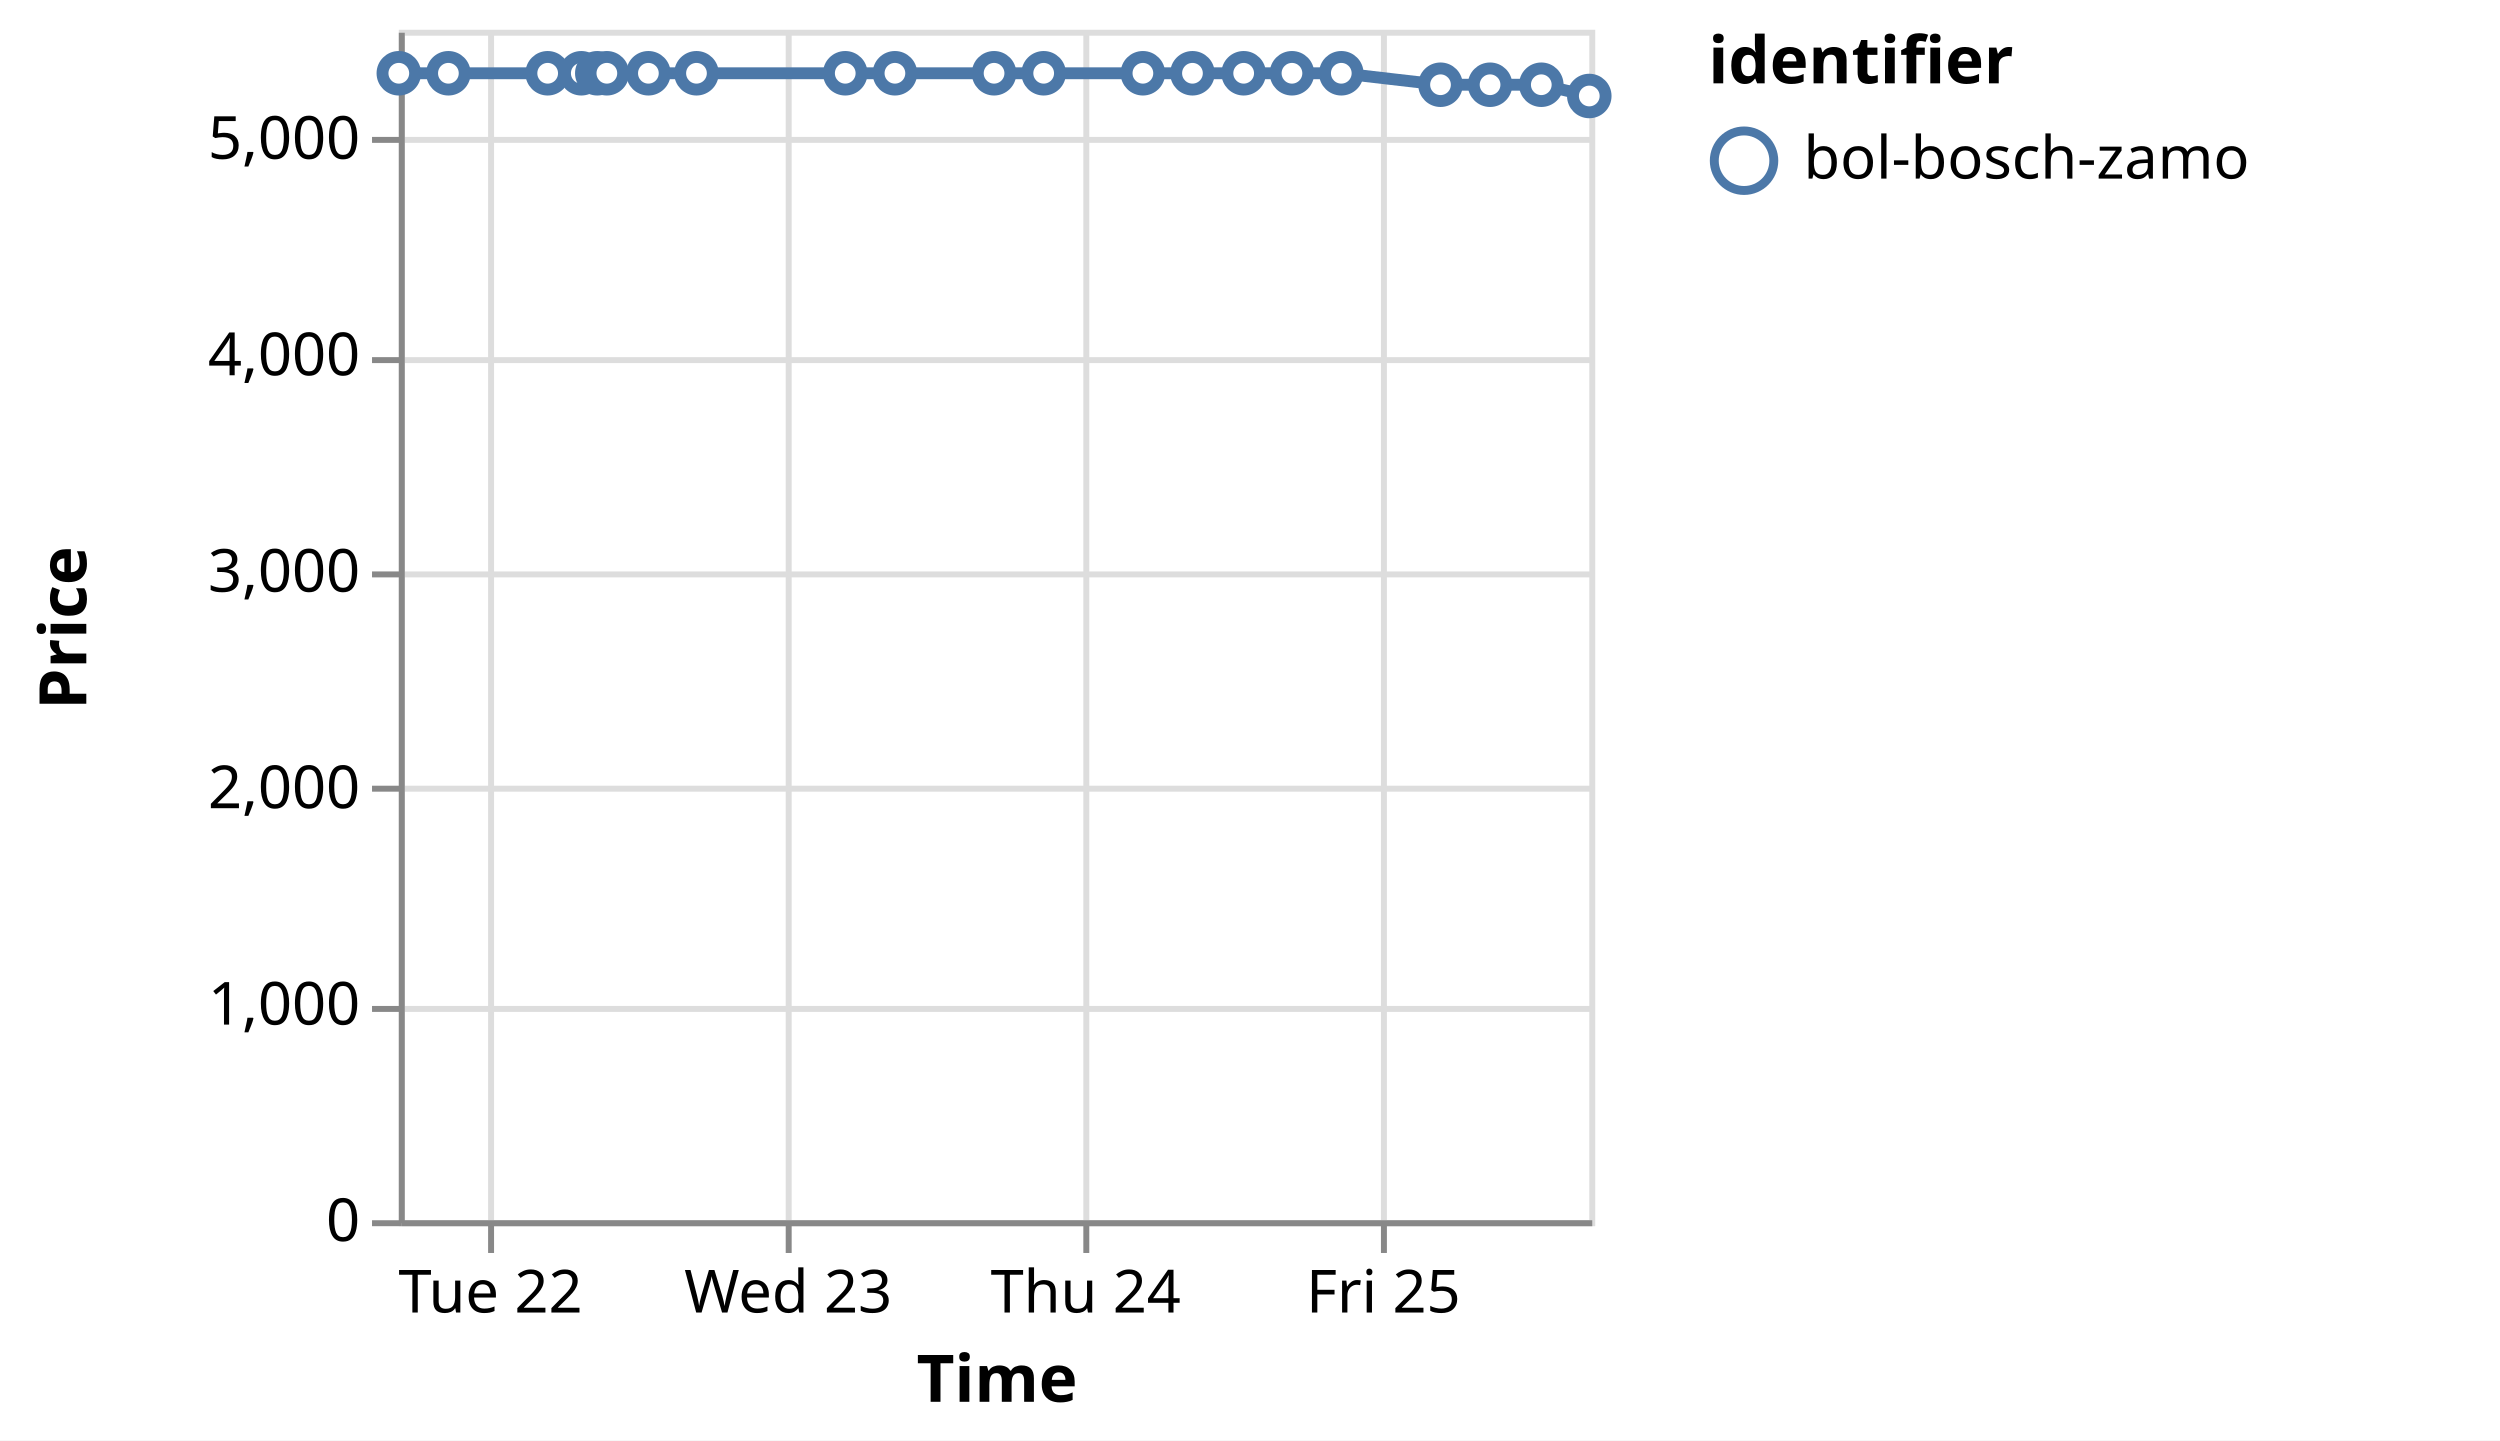
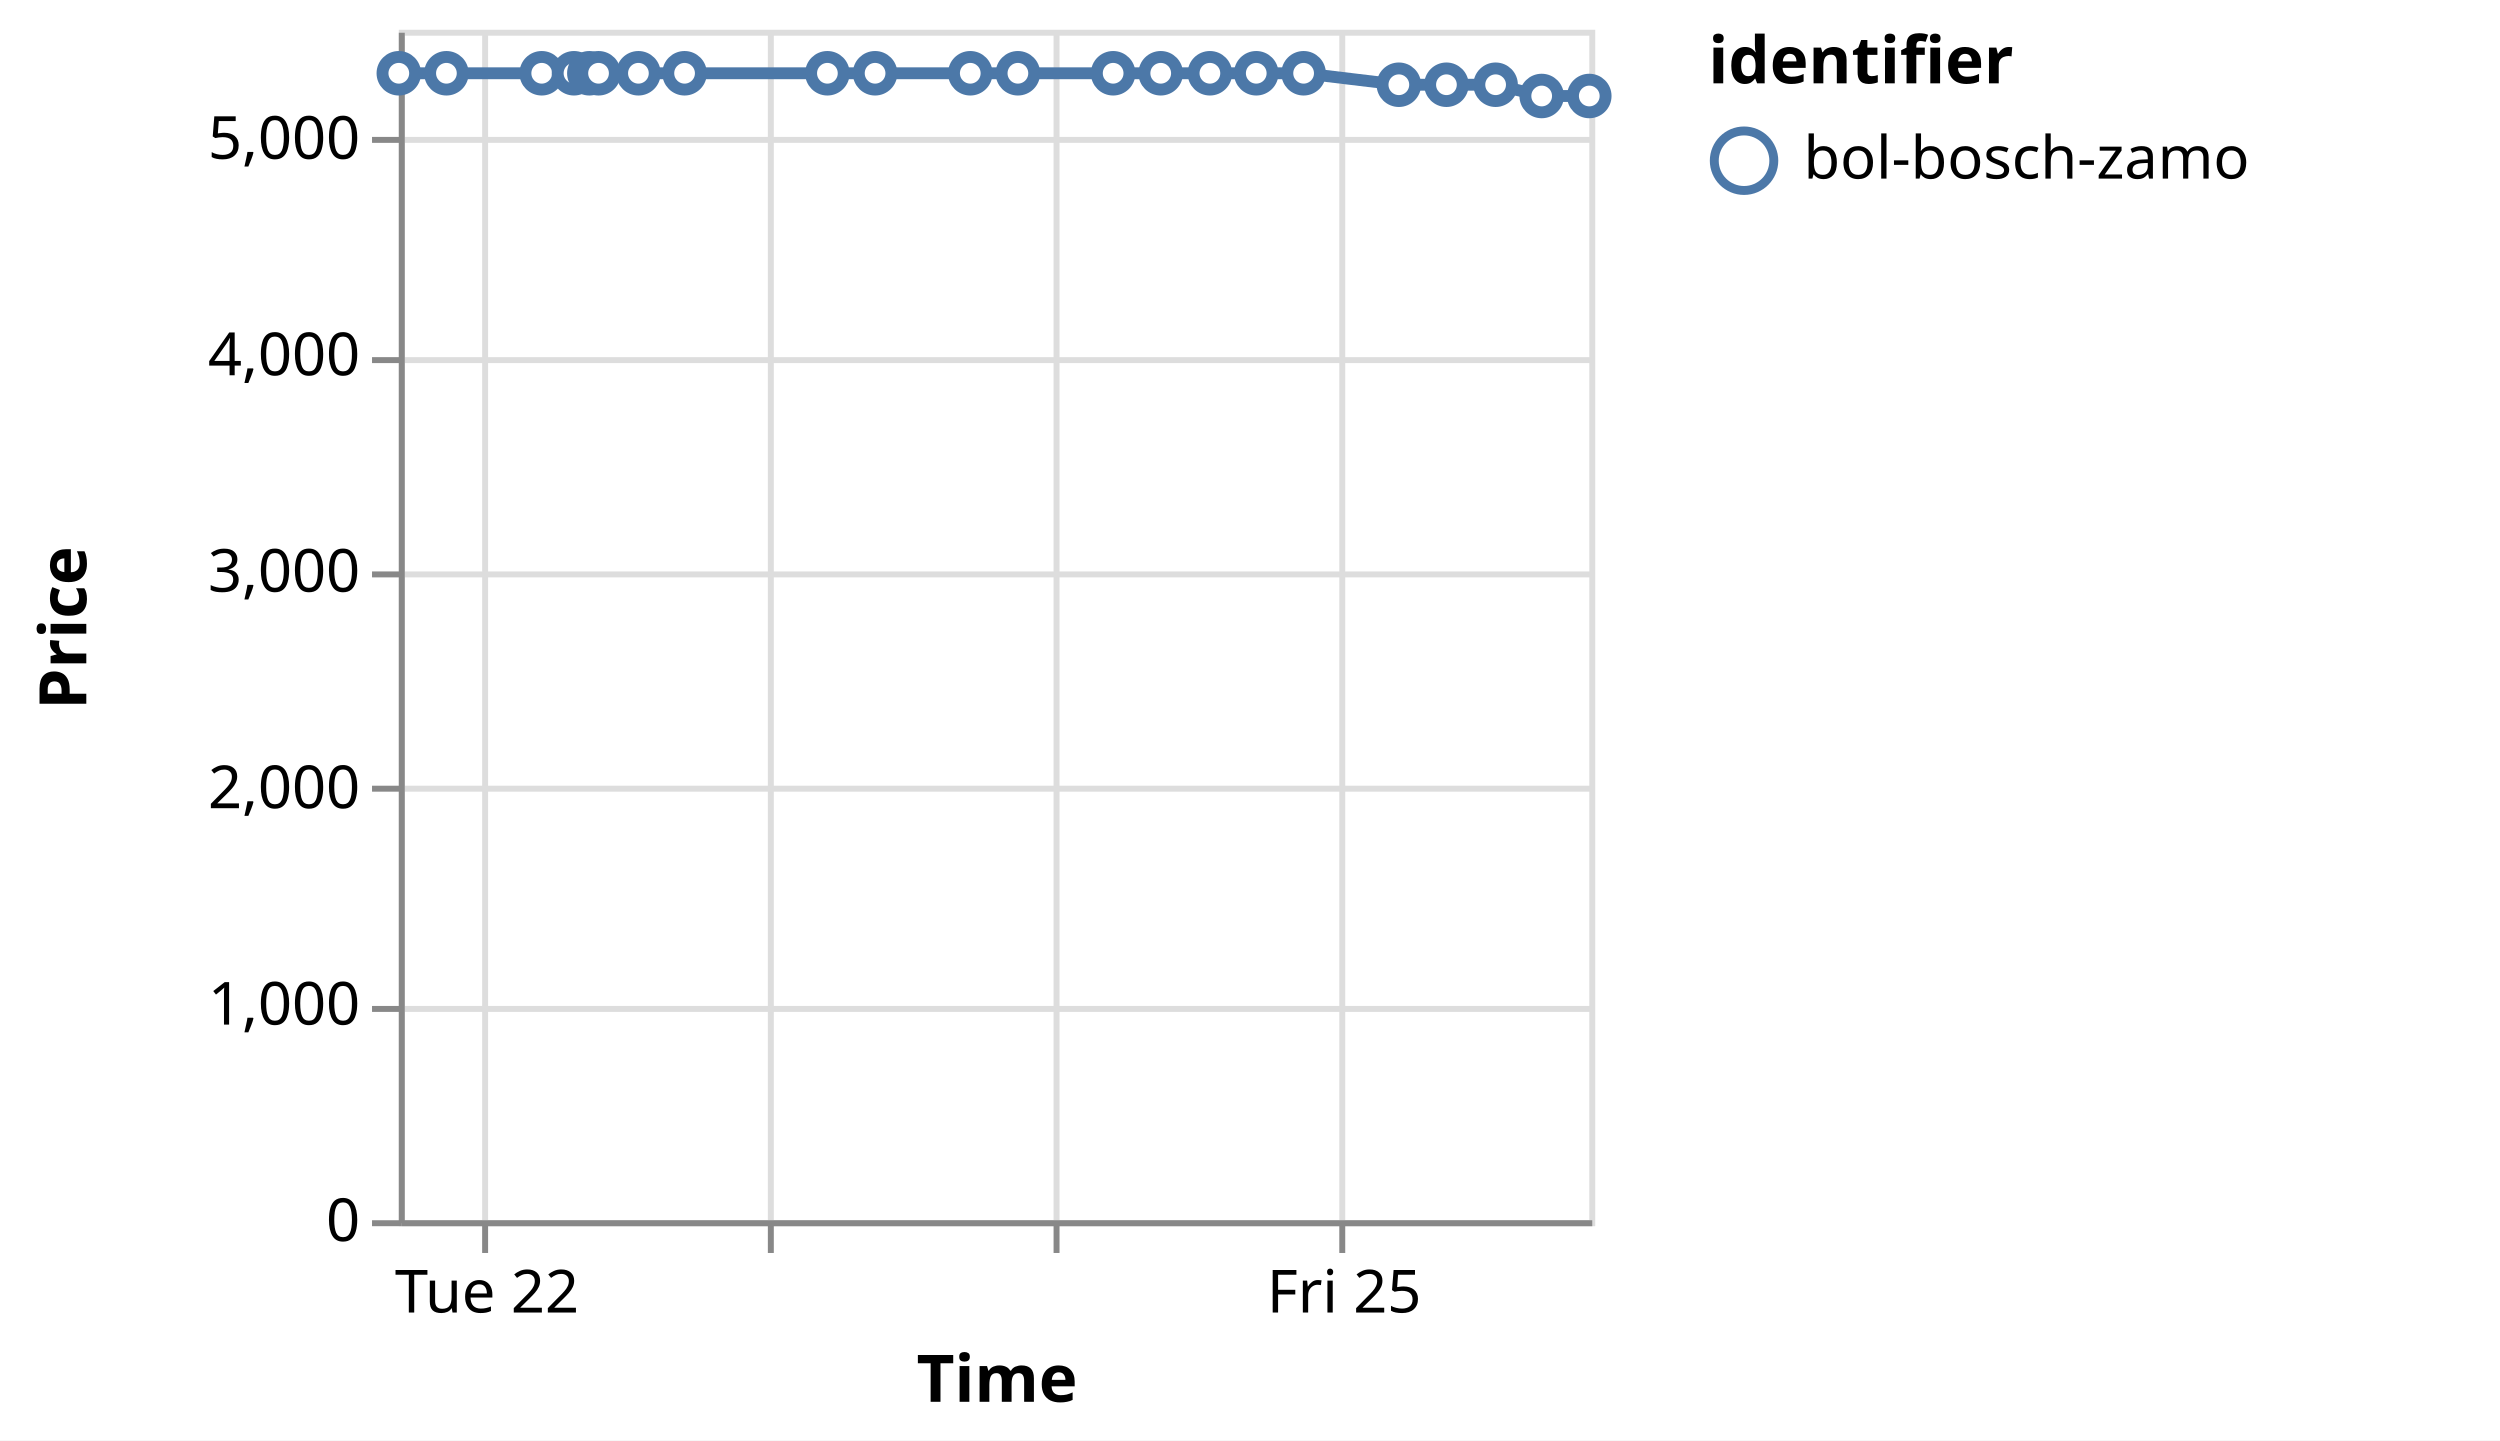
<svg xmlns="http://www.w3.org/2000/svg" version="1.1" class="marks" width="420" height="242" viewBox="0 0 420 242">
  <rect width="420" height="242" fill="white" />
  <g fill="none" stroke-miterlimit="10" transform="translate(67,5)">
    <g class="mark-group role-frame root" role="graphics-object" aria-roledescription="group mark container">
      <g transform="translate(0,0)">
        <path class="background" aria-hidden="true" d="M0.5,0.5h200v200h-200Z" stroke="#ddd" />
        <g>
          <g class="mark-group role-axis" aria-hidden="true">
            <g transform="translate(0.5,200.5)">
              <path class="background" aria-hidden="true" d="M0,0h0v0h0Z" pointer-events="none" />
              <g>
                <g class="mark-rule role-axis-grid" pointer-events="none">
-                   <line transform="translate(15,-200)" x2="0" y2="200" stroke="#ddd" stroke-width="1" opacity="1" />
-                   <line transform="translate(65,-200)" x2="0" y2="200" stroke="#ddd" stroke-width="1" opacity="1" />
-                   <line transform="translate(115,-200)" x2="0" y2="200" stroke="#ddd" stroke-width="1" opacity="1" />
-                   <line transform="translate(165,-200)" x2="0" y2="200" stroke="#ddd" stroke-width="1" opacity="1" />
+                   <line transform="translate(14,-200)" x2="0" y2="200" stroke="#ddd" stroke-width="1" opacity="1" />
+                   <line transform="translate(62,-200)" x2="0" y2="200" stroke="#ddd" stroke-width="1" opacity="1" />
+                   <line transform="translate(110,-200)" x2="0" y2="200" stroke="#ddd" stroke-width="1" opacity="1" />
+                   <line transform="translate(158,-200)" x2="0" y2="200" stroke="#ddd" stroke-width="1" opacity="1" />
                </g>
              </g>
              <path class="foreground" aria-hidden="true" d="" pointer-events="none" display="none" />
            </g>
          </g>
          <g class="mark-group role-axis" aria-hidden="true">
            <g transform="translate(0.5,0.5)">
              <path class="background" aria-hidden="true" d="M0,0h0v0h0Z" pointer-events="none" />
              <g>
                <g class="mark-rule role-axis-grid" pointer-events="none">
                  <line transform="translate(0,200)" x2="200" y2="0" stroke="#ddd" stroke-width="1" opacity="1" />
                  <line transform="translate(0,164)" x2="200" y2="0" stroke="#ddd" stroke-width="1" opacity="1" />
                  <line transform="translate(0,127)" x2="200" y2="0" stroke="#ddd" stroke-width="1" opacity="1" />
                  <line transform="translate(0,91)" x2="200" y2="0" stroke="#ddd" stroke-width="1" opacity="1" />
                  <line transform="translate(0,55)" x2="200" y2="0" stroke="#ddd" stroke-width="1" opacity="1" />
                  <line transform="translate(0,18)" x2="200" y2="0" stroke="#ddd" stroke-width="1" opacity="1" />
                </g>
              </g>
              <path class="foreground" aria-hidden="true" d="" pointer-events="none" display="none" />
            </g>
          </g>
-           <g class="mark-group role-axis" role="graphics-symbol" aria-roledescription="axis" aria-label="X-axis titled 'Time' for a time scale with values from Monday, 21 August 2023, 4:50:33 PM to Friday, 25 August 2023, 4:50:45 PM">
+           <g class="mark-group role-axis" role="graphics-symbol" aria-roledescription="axis" aria-label="X-axis titled 'Time' for a time scale with values from Monday, 21 August 2023, 4:50:33 PM to Friday, 25 August 2023, 8:50:38 PM">
            <g transform="translate(0.5,200.5)">
              <path class="background" aria-hidden="true" d="M0,0h0v0h0Z" pointer-events="none" />
              <g>
                <g class="mark-rule role-axis-tick" pointer-events="none">
-                   <line transform="translate(15,0)" x2="0" y2="5" stroke="#888" stroke-width="1" opacity="1" />
-                   <line transform="translate(65,0)" x2="0" y2="5" stroke="#888" stroke-width="1" opacity="1" />
-                   <line transform="translate(115,0)" x2="0" y2="5" stroke="#888" stroke-width="1" opacity="1" />
-                   <line transform="translate(165,0)" x2="0" y2="5" stroke="#888" stroke-width="1" opacity="1" />
+                   <line transform="translate(14,0)" x2="0" y2="5" stroke="#888" stroke-width="1" opacity="1" />
+                   <line transform="translate(62,0)" x2="0" y2="5" stroke="#888" stroke-width="1" opacity="1" />
+                   <line transform="translate(110,0)" x2="0" y2="5" stroke="#888" stroke-width="1" opacity="1" />
+                   <line transform="translate(158,0)" x2="0" y2="5" stroke="#888" stroke-width="1" opacity="1" />
                </g>
                <g class="mark-text role-axis-label" pointer-events="none">
-                   <text text-anchor="middle" transform="translate(14.91079,15)" font-family="sans-serif" font-size="10px" fill="#000" opacity="1">Tue 22</text>
-                   <text text-anchor="middle" transform="translate(64.90907,15)" font-family="sans-serif" font-size="10px" fill="#000" opacity="1">Wed 23</text>
-                   <text text-anchor="middle" transform="translate(114.9074,15)" font-family="sans-serif" font-size="10px" fill="#000" opacity="1">Thu 24</text>
-                   <text text-anchor="middle" transform="translate(164.9056,15)" font-family="sans-serif" font-size="10px" fill="#000" opacity="1">Fri 25</text>
+                   <text text-anchor="middle" transform="translate(14.31464,15)" font-family="sans-serif" font-size="10px" fill="#000" opacity="1">Tue 22</text>
+                   <text text-anchor="middle" transform="translate(62.31392,15)" font-family="sans-serif" font-size="10px" fill="#000" opacity="0">Wed 23</text>
+                   <text text-anchor="middle" transform="translate(110.3132,15)" font-family="sans-serif" font-size="10px" fill="#000" opacity="0">Thu 24</text>
+                   <text text-anchor="middle" transform="translate(158.3125,15)" font-family="sans-serif" font-size="10px" fill="#000" opacity="1">Fri 25</text>
                </g>
                <g class="mark-rule role-axis-domain" pointer-events="none">
                  <line transform="translate(0,0)" x2="200" y2="0" stroke="#888" stroke-width="1" opacity="1" />
                </g>
                <g class="mark-text role-axis-title" pointer-events="none">
                  <text text-anchor="middle" transform="translate(100,30)" font-family="sans-serif" font-size="11px" font-weight="bold" fill="#000" opacity="1">Time</text>
                </g>
              </g>
              <path class="foreground" aria-hidden="true" d="" pointer-events="none" display="none" />
            </g>
          </g>
          <g class="mark-group role-axis" role="graphics-symbol" aria-roledescription="axis" aria-label="Y-axis titled 'Price' for a linear scale with values from 0 to 5,500">
            <g transform="translate(0.5,0.5)">
              <path class="background" aria-hidden="true" d="M0,0h0v0h0Z" pointer-events="none" />
              <g>
                <g class="mark-rule role-axis-tick" pointer-events="none">
                  <line transform="translate(0,200)" x2="-5" y2="0" stroke="#888" stroke-width="1" opacity="1" />
                  <line transform="translate(0,164)" x2="-5" y2="0" stroke="#888" stroke-width="1" opacity="1" />
                  <line transform="translate(0,127)" x2="-5" y2="0" stroke="#888" stroke-width="1" opacity="1" />
                  <line transform="translate(0,91)" x2="-5" y2="0" stroke="#888" stroke-width="1" opacity="1" />
                  <line transform="translate(0,55)" x2="-5" y2="0" stroke="#888" stroke-width="1" opacity="1" />
                  <line transform="translate(0,18)" x2="-5" y2="0" stroke="#888" stroke-width="1" opacity="1" />
                </g>
                <g class="mark-text role-axis-label" pointer-events="none">
                  <text text-anchor="end" transform="translate(-7,203)" font-family="sans-serif" font-size="10px" fill="#000" opacity="1">0</text>
                  <text text-anchor="end" transform="translate(-7,166.6364)" font-family="sans-serif" font-size="10px" fill="#000" opacity="1">1,000</text>
                  <text text-anchor="end" transform="translate(-7,130.2727)" font-family="sans-serif" font-size="10px" fill="#000" opacity="1">2,000</text>
                  <text text-anchor="end" transform="translate(-7,93.90909)" font-family="sans-serif" font-size="10px" fill="#000" opacity="1">3,000</text>
                  <text text-anchor="end" transform="translate(-7,57.54545)" font-family="sans-serif" font-size="10px" fill="#000" opacity="1">4,000</text>
                  <text text-anchor="end" transform="translate(-7,21.18182)" font-family="sans-serif" font-size="10px" fill="#000" opacity="1">5,000</text>
                </g>
                <g class="mark-rule role-axis-domain" pointer-events="none">
                  <line transform="translate(0,200)" x2="0" y2="-200" stroke="#888" stroke-width="1" opacity="1" />
                </g>
                <g class="mark-text role-axis-title" pointer-events="none">
                  <text text-anchor="middle" transform="translate(-51,100) rotate(-90) translate(0,-2)" font-family="sans-serif" font-size="11px" font-weight="bold" fill="#000" opacity="1">Price</text>
                </g>
              </g>
              <path class="foreground" aria-hidden="true" d="" pointer-events="none" display="none" />
            </g>
          </g>
          <g class="mark-group role-scope layer_0_pathgroup" role="graphics-object" aria-roledescription="group mark container">
            <g transform="translate(0,0)">
              <path class="background" aria-hidden="true" d="M0,0h200v200h-200Z" />
              <g>
                <g class="mark-line role-mark layer_0_marks" role="graphics-object" aria-roledescription="line mark container">
-                   <path aria-label="Time: Aug 21, 2023; Price: 5299; identifier: bol-bosch-zamo" role="graphics-symbol" aria-roledescription="line mark" d="M0,7.309L8.33,7.309L25.009,7.309L30.656,7.309L33.344,7.309L34.952,7.309L41.93,7.309L50.007,7.309L75.001,7.309L83.347,7.309L100.004,7.309L108.338,7.309L125.007,7.309L133.333,7.309L141.938,7.309L150.049,7.309L158.338,7.309L175.004,9.236L183.331,9.236L191.938,9.236L200,11.127" stroke="#4c78a8" stroke-width="2" />
+                   <path aria-label="Time: Aug 21, 2023; Price: 5299; identifier: bol-bosch-zamo" role="graphics-symbol" aria-roledescription="line mark" d="M0,7.309L7.997,7.309L24.009,7.309L29.431,7.309L32.01,7.309L33.554,7.309L40.253,7.309L48.008,7.309L72.003,7.309L80.015,7.309L96.006,7.309L104.007,7.309L120.009,7.309L128.002,7.309L136.263,7.309L144.05,7.309L152.008,7.309L168.007,9.236L176.001,9.236L184.264,9.236L192.004,11.127L200,11.127" stroke="#4c78a8" stroke-width="2" />
                </g>
              </g>
              <path class="foreground" aria-hidden="true" d="" display="none" />
            </g>
          </g>
          <g class="mark-symbol role-mark layer_1_marks" role="graphics-object" aria-roledescription="symbol mark container">
            <path aria-label="Time: Aug 21, 2023; Price: 5299; identifier: bol-bosch-zamo" role="graphics-symbol" aria-roledescription="point" transform="translate(0,7.309091)" d="M2.739,0A2.739,2.739,0,1,1,-2.739,0A2.739,2.739,0,1,1,2.739,0" fill="white" stroke="#4c78a8" stroke-width="2" opacity="1" />
-             <path aria-label="Time: Aug 21, 2023; Price: 5299; identifier: bol-bosch-zamo" role="graphics-symbol" aria-roledescription="point" transform="translate(8.330374,7.309091)" d="M2.739,0A2.739,2.739,0,1,1,-2.739,0A2.739,2.739,0,1,1,2.739,0" fill="white" stroke="#4c78a8" stroke-width="2" opacity="1" />
-             <path aria-label="Time: Aug 22, 2023; Price: 5299; identifier: bol-bosch-zamo" role="graphics-symbol" aria-roledescription="point" transform="translate(25.00904,7.309091)" d="M2.739,0A2.739,2.739,0,1,1,-2.739,0A2.739,2.739,0,1,1,2.739,0" fill="white" stroke="#4c78a8" stroke-width="2" opacity="1" />
-             <path aria-label="Time: Aug 22, 2023; Price: 5299; identifier: bol-bosch-zamo" role="graphics-symbol" aria-roledescription="point" transform="translate(30.65641,7.309091)" d="M2.739,0A2.739,2.739,0,1,1,-2.739,0A2.739,2.739,0,1,1,2.739,0" fill="white" stroke="#4c78a8" stroke-width="2" opacity="1" />
-             <path aria-label="Time: Aug 22, 2023; Price: 5299; identifier: bol-bosch-zamo" role="graphics-symbol" aria-roledescription="point" transform="translate(33.34358,7.309091)" d="M2.739,0A2.739,2.739,0,1,1,-2.739,0A2.739,2.739,0,1,1,2.739,0" fill="white" stroke="#4c78a8" stroke-width="2" opacity="1" />
-             <path aria-label="Time: Aug 22, 2023; Price: 5299; identifier: bol-bosch-zamo" role="graphics-symbol" aria-roledescription="point" transform="translate(34.95164,7.309091)" d="M2.739,0A2.739,2.739,0,1,1,-2.739,0A2.739,2.739,0,1,1,2.739,0" fill="white" stroke="#4c78a8" stroke-width="2" opacity="1" />
-             <path aria-label="Time: Aug 22, 2023; Price: 5299; identifier: bol-bosch-zamo" role="graphics-symbol" aria-roledescription="point" transform="translate(41.92967,7.309091)" d="M2.739,0A2.739,2.739,0,1,1,-2.739,0A2.739,2.739,0,1,1,2.739,0" fill="white" stroke="#4c78a8" stroke-width="2" opacity="1" />
-             <path aria-label="Time: Aug 22, 2023; Price: 5299; identifier: bol-bosch-zamo" role="graphics-symbol" aria-roledescription="point" transform="translate(50.00742,7.309091)" d="M2.739,0A2.739,2.739,0,1,1,-2.739,0A2.739,2.739,0,1,1,2.739,0" fill="white" stroke="#4c78a8" stroke-width="2" opacity="1" />
-             <path aria-label="Time: Aug 23, 2023; Price: 5299; identifier: bol-bosch-zamo" role="graphics-symbol" aria-roledescription="point" transform="translate(75.00121,7.309091)" d="M2.739,0A2.739,2.739,0,1,1,-2.739,0A2.739,2.739,0,1,1,2.739,0" fill="white" stroke="#4c78a8" stroke-width="2" opacity="1" />
-             <path aria-label="Time: Aug 23, 2023; Price: 5299; identifier: bol-bosch-zamo" role="graphics-symbol" aria-roledescription="point" transform="translate(83.34701,7.309091)" d="M2.739,0A2.739,2.739,0,1,1,-2.739,0A2.739,2.739,0,1,1,2.739,0" fill="white" stroke="#4c78a8" stroke-width="2" opacity="1" />
-             <path aria-label="Time: Aug 23, 2023; Price: 5299; identifier: bol-bosch-zamo" role="graphics-symbol" aria-roledescription="point" transform="translate(100.004,7.309091)" d="M2.739,0A2.739,2.739,0,1,1,-2.739,0A2.739,2.739,0,1,1,2.739,0" fill="white" stroke="#4c78a8" stroke-width="2" opacity="1" />
-             <path aria-label="Time: Aug 23, 2023; Price: 5299; identifier: bol-bosch-zamo" role="graphics-symbol" aria-roledescription="point" transform="translate(108.3381,7.309091)" d="M2.739,0A2.739,2.739,0,1,1,-2.739,0A2.739,2.739,0,1,1,2.739,0" fill="white" stroke="#4c78a8" stroke-width="2" opacity="1" />
-             <path aria-label="Time: Aug 24, 2023; Price: 5299; identifier: bol-bosch-zamo" role="graphics-symbol" aria-roledescription="point" transform="translate(125.0066,7.309091)" d="M2.739,0A2.739,2.739,0,1,1,-2.739,0A2.739,2.739,0,1,1,2.739,0" fill="white" stroke="#4c78a8" stroke-width="2" opacity="1" />
-             <path aria-label="Time: Aug 24, 2023; Price: 5299; identifier: bol-bosch-zamo" role="graphics-symbol" aria-roledescription="point" transform="translate(133.3329,7.309091)" d="M2.739,0A2.739,2.739,0,1,1,-2.739,0A2.739,2.739,0,1,1,2.739,0" fill="white" stroke="#4c78a8" stroke-width="2" opacity="1" />
-             <path aria-label="Time: Aug 24, 2023; Price: 5299; identifier: bol-bosch-zamo" role="graphics-symbol" aria-roledescription="point" transform="translate(141.9375,7.309091)" d="M2.739,0A2.739,2.739,0,1,1,-2.739,0A2.739,2.739,0,1,1,2.739,0" fill="white" stroke="#4c78a8" stroke-width="2" opacity="1" />
-             <path aria-label="Time: Aug 24, 2023; Price: 5299; identifier: bol-bosch-zamo" role="graphics-symbol" aria-roledescription="point" transform="translate(150.049,7.309091)" d="M2.739,0A2.739,2.739,0,1,1,-2.739,0A2.739,2.739,0,1,1,2.739,0" fill="white" stroke="#4c78a8" stroke-width="2" opacity="1" />
-             <path aria-label="Time: Aug 24, 2023; Price: 5299; identifier: bol-bosch-zamo" role="graphics-symbol" aria-roledescription="point" transform="translate(158.3382,7.309091)" d="M2.739,0A2.739,2.739,0,1,1,-2.739,0A2.739,2.739,0,1,1,2.739,0" fill="white" stroke="#4c78a8" stroke-width="2" opacity="1" />
-             <path aria-label="Time: Aug 25, 2023; Price: 5246; identifier: bol-bosch-zamo" role="graphics-symbol" aria-roledescription="point" transform="translate(175.0039,9.236364)" d="M2.739,0A2.739,2.739,0,1,1,-2.739,0A2.739,2.739,0,1,1,2.739,0" fill="white" stroke="#4c78a8" stroke-width="2" opacity="1" />
-             <path aria-label="Time: Aug 25, 2023; Price: 5246; identifier: bol-bosch-zamo" role="graphics-symbol" aria-roledescription="point" transform="translate(183.3307,9.236364)" d="M2.739,0A2.739,2.739,0,1,1,-2.739,0A2.739,2.739,0,1,1,2.739,0" fill="white" stroke="#4c78a8" stroke-width="2" opacity="1" />
-             <path aria-label="Time: Aug 25, 2023; Price: 5246; identifier: bol-bosch-zamo" role="graphics-symbol" aria-roledescription="point" transform="translate(191.9383,9.236364)" d="M2.739,0A2.739,2.739,0,1,1,-2.739,0A2.739,2.739,0,1,1,2.739,0" fill="white" stroke="#4c78a8" stroke-width="2" opacity="1" />
+             <path aria-label="Time: Aug 21, 2023; Price: 5299; identifier: bol-bosch-zamo" role="graphics-symbol" aria-roledescription="point" transform="translate(7.997315,7.309091)" d="M2.739,0A2.739,2.739,0,1,1,-2.739,0A2.739,2.739,0,1,1,2.739,0" fill="white" stroke="#4c78a8" stroke-width="2" opacity="1" />
+             <path aria-label="Time: Aug 22, 2023; Price: 5299; identifier: bol-bosch-zamo" role="graphics-symbol" aria-roledescription="point" transform="translate(24.00915,7.309091)" d="M2.739,0A2.739,2.739,0,1,1,-2.739,0A2.739,2.739,0,1,1,2.739,0" fill="white" stroke="#4c78a8" stroke-width="2" opacity="1" />
+             <path aria-label="Time: Aug 22, 2023; Price: 5299; identifier: bol-bosch-zamo" role="graphics-symbol" aria-roledescription="point" transform="translate(29.43073,7.309091)" d="M2.739,0A2.739,2.739,0,1,1,-2.739,0A2.739,2.739,0,1,1,2.739,0" fill="white" stroke="#4c78a8" stroke-width="2" opacity="1" />
+             <path aria-label="Time: Aug 22, 2023; Price: 5299; identifier: bol-bosch-zamo" role="graphics-symbol" aria-roledescription="point" transform="translate(32.01046,7.309091)" d="M2.739,0A2.739,2.739,0,1,1,-2.739,0A2.739,2.739,0,1,1,2.739,0" fill="white" stroke="#4c78a8" stroke-width="2" opacity="1" />
+             <path aria-label="Time: Aug 22, 2023; Price: 5299; identifier: bol-bosch-zamo" role="graphics-symbol" aria-roledescription="point" transform="translate(33.55423,7.309091)" d="M2.739,0A2.739,2.739,0,1,1,-2.739,0A2.739,2.739,0,1,1,2.739,0" fill="white" stroke="#4c78a8" stroke-width="2" opacity="1" />
+             <path aria-label="Time: Aug 22, 2023; Price: 5299; identifier: bol-bosch-zamo" role="graphics-symbol" aria-roledescription="point" transform="translate(40.25327,7.309091)" d="M2.739,0A2.739,2.739,0,1,1,-2.739,0A2.739,2.739,0,1,1,2.739,0" fill="white" stroke="#4c78a8" stroke-width="2" opacity="1" />
+             <path aria-label="Time: Aug 22, 2023; Price: 5299; identifier: bol-bosch-zamo" role="graphics-symbol" aria-roledescription="point" transform="translate(48.00806,7.309091)" d="M2.739,0A2.739,2.739,0,1,1,-2.739,0A2.739,2.739,0,1,1,2.739,0" fill="white" stroke="#4c78a8" stroke-width="2" opacity="1" />
+             <path aria-label="Time: Aug 23, 2023; Price: 5299; identifier: bol-bosch-zamo" role="graphics-symbol" aria-roledescription="point" transform="translate(72.00257,7.309091)" d="M2.739,0A2.739,2.739,0,1,1,-2.739,0A2.739,2.739,0,1,1,2.739,0" fill="white" stroke="#4c78a8" stroke-width="2" opacity="1" />
+             <path aria-label="Time: Aug 23, 2023; Price: 5299; identifier: bol-bosch-zamo" role="graphics-symbol" aria-roledescription="point" transform="translate(80.01469,7.309091)" d="M2.739,0A2.739,2.739,0,1,1,-2.739,0A2.739,2.739,0,1,1,2.739,0" fill="white" stroke="#4c78a8" stroke-width="2" opacity="1" />
+             <path aria-label="Time: Aug 23, 2023; Price: 5299; identifier: bol-bosch-zamo" role="graphics-symbol" aria-roledescription="point" transform="translate(96.00568,7.309091)" d="M2.739,0A2.739,2.739,0,1,1,-2.739,0A2.739,2.739,0,1,1,2.739,0" fill="white" stroke="#4c78a8" stroke-width="2" opacity="1" />
+             <path aria-label="Time: Aug 23, 2023; Price: 5299; identifier: bol-bosch-zamo" role="graphics-symbol" aria-roledescription="point" transform="translate(104.0066,7.309091)" d="M2.739,0A2.739,2.739,0,1,1,-2.739,0A2.739,2.739,0,1,1,2.739,0" fill="white" stroke="#4c78a8" stroke-width="2" opacity="1" />
+             <path aria-label="Time: Aug 24, 2023; Price: 5299; identifier: bol-bosch-zamo" role="graphics-symbol" aria-roledescription="point" transform="translate(120.0087,7.309091)" d="M2.739,0A2.739,2.739,0,1,1,-2.739,0A2.739,2.739,0,1,1,2.739,0" fill="white" stroke="#4c78a8" stroke-width="2" opacity="1" />
+             <path aria-label="Time: Aug 24, 2023; Price: 5299; identifier: bol-bosch-zamo" role="graphics-symbol" aria-roledescription="point" transform="translate(128.002,7.309091)" d="M2.739,0A2.739,2.739,0,1,1,-2.739,0A2.739,2.739,0,1,1,2.739,0" fill="white" stroke="#4c78a8" stroke-width="2" opacity="1" />
+             <path aria-label="Time: Aug 24, 2023; Price: 5299; identifier: bol-bosch-zamo" role="graphics-symbol" aria-roledescription="point" transform="translate(136.2627,7.309091)" d="M2.739,0A2.739,2.739,0,1,1,-2.739,0A2.739,2.739,0,1,1,2.739,0" fill="white" stroke="#4c78a8" stroke-width="2" opacity="1" />
+             <path aria-label="Time: Aug 24, 2023; Price: 5299; identifier: bol-bosch-zamo" role="graphics-symbol" aria-roledescription="point" transform="translate(144.0498,7.309091)" d="M2.739,0A2.739,2.739,0,1,1,-2.739,0A2.739,2.739,0,1,1,2.739,0" fill="white" stroke="#4c78a8" stroke-width="2" opacity="1" />
+             <path aria-label="Time: Aug 24, 2023; Price: 5299; identifier: bol-bosch-zamo" role="graphics-symbol" aria-roledescription="point" transform="translate(152.0077,7.309091)" d="M2.739,0A2.739,2.739,0,1,1,-2.739,0A2.739,2.739,0,1,1,2.739,0" fill="white" stroke="#4c78a8" stroke-width="2" opacity="1" />
+             <path aria-label="Time: Aug 25, 2023; Price: 5246; identifier: bol-bosch-zamo" role="graphics-symbol" aria-roledescription="point" transform="translate(168.007,9.236364)" d="M2.739,0A2.739,2.739,0,1,1,-2.739,0A2.739,2.739,0,1,1,2.739,0" fill="white" stroke="#4c78a8" stroke-width="2" opacity="1" />
+             <path aria-label="Time: Aug 25, 2023; Price: 5246; identifier: bol-bosch-zamo" role="graphics-symbol" aria-roledescription="point" transform="translate(176.0009,9.236364)" d="M2.739,0A2.739,2.739,0,1,1,-2.739,0A2.739,2.739,0,1,1,2.739,0" fill="white" stroke="#4c78a8" stroke-width="2" opacity="1" />
+             <path aria-label="Time: Aug 25, 2023; Price: 5246; identifier: bol-bosch-zamo" role="graphics-symbol" aria-roledescription="point" transform="translate(184.2643,9.236364)" d="M2.739,0A2.739,2.739,0,1,1,-2.739,0A2.739,2.739,0,1,1,2.739,0" fill="white" stroke="#4c78a8" stroke-width="2" opacity="1" />
+             <path aria-label="Time: Aug 25, 2023; Price: 5194; identifier: bol-bosch-zamo" role="graphics-symbol" aria-roledescription="point" transform="translate(192.0037,11.12727)" d="M2.739,0A2.739,2.739,0,1,1,-2.739,0A2.739,2.739,0,1,1,2.739,0" fill="white" stroke="#4c78a8" stroke-width="2" opacity="1" />
            <path aria-label="Time: Aug 25, 2023; Price: 5194; identifier: bol-bosch-zamo" role="graphics-symbol" aria-roledescription="point" transform="translate(200,11.12727)" d="M2.739,0A2.739,2.739,0,1,1,-2.739,0A2.739,2.739,0,1,1,2.739,0" fill="white" stroke="#4c78a8" stroke-width="2" opacity="1" />
          </g>
          <g class="mark-group role-legend" role="graphics-symbol" aria-roledescription="legend" aria-label="Symbol legend titled 'identifier' for stroke color with 1 value: bol-bosch-zamo">
            <g transform="translate(220,0)">
              <path class="background" aria-hidden="true" d="M0,0h128v29h-128Z" pointer-events="none" />
              <g>
                <g class="mark-group role-legend-entry">
                  <g transform="translate(0,16)">
                    <path class="background" aria-hidden="true" d="M0,0h0v0h0Z" pointer-events="none" />
                    <g>
                      <g class="mark-group role-scope" role="graphics-object" aria-roledescription="group mark container">
                        <g transform="translate(0,0)">
                          <path class="background" aria-hidden="true" d="M0,0h128v12.5h-128Z" pointer-events="none" opacity="1" />
                          <g>
                            <g class="mark-symbol role-legend-symbol" pointer-events="none">
                              <path transform="translate(6,6)" d="M5,0A5,5,0,1,1,-5,0A5,5,0,1,1,5,0" fill="white" stroke="#4c78a8" stroke-width="1.5" opacity="1" />
                            </g>
                            <g class="mark-text role-legend-label" pointer-events="none">
                              <text text-anchor="start" transform="translate(16,9)" font-family="sans-serif" font-size="10px" fill="#000" opacity="1">bol-bosch-zamo</text>
                            </g>
                          </g>
                          <path class="foreground" aria-hidden="true" d="" pointer-events="none" display="none" />
                        </g>
                      </g>
                    </g>
                    <path class="foreground" aria-hidden="true" d="" pointer-events="none" display="none" />
                  </g>
                </g>
                <g class="mark-text role-legend-title" pointer-events="none">
                  <text text-anchor="start" transform="translate(0,9)" font-family="sans-serif" font-size="11px" font-weight="bold" fill="#000" opacity="1">identifier</text>
                </g>
              </g>
              <path class="foreground" aria-hidden="true" d="" pointer-events="none" display="none" />
            </g>
          </g>
        </g>
        <path class="foreground" aria-hidden="true" d="" display="none" />
      </g>
    </g>
  </g>
</svg>
